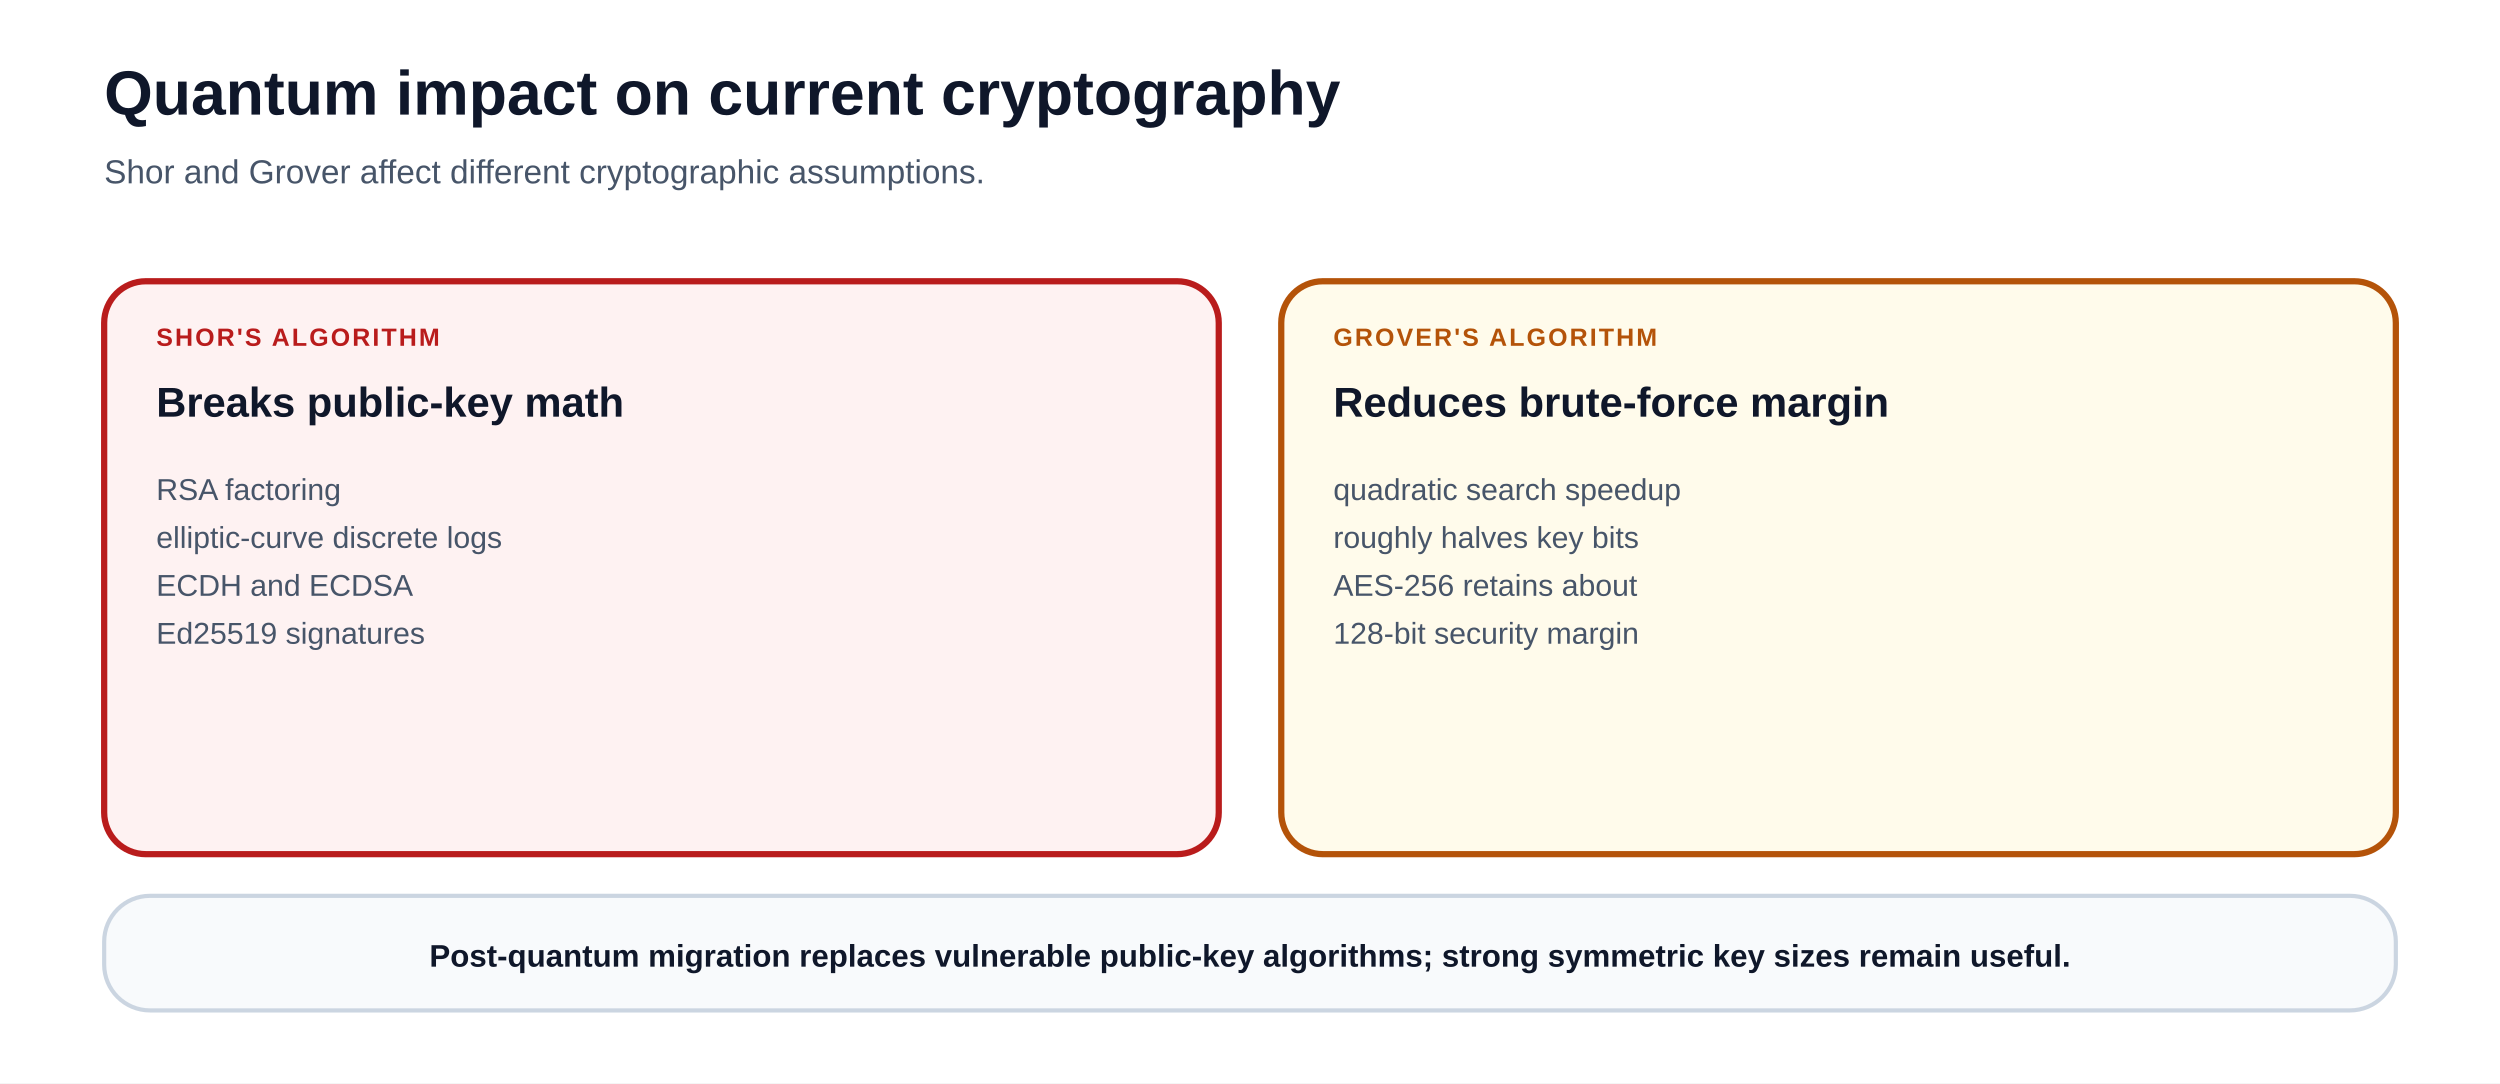
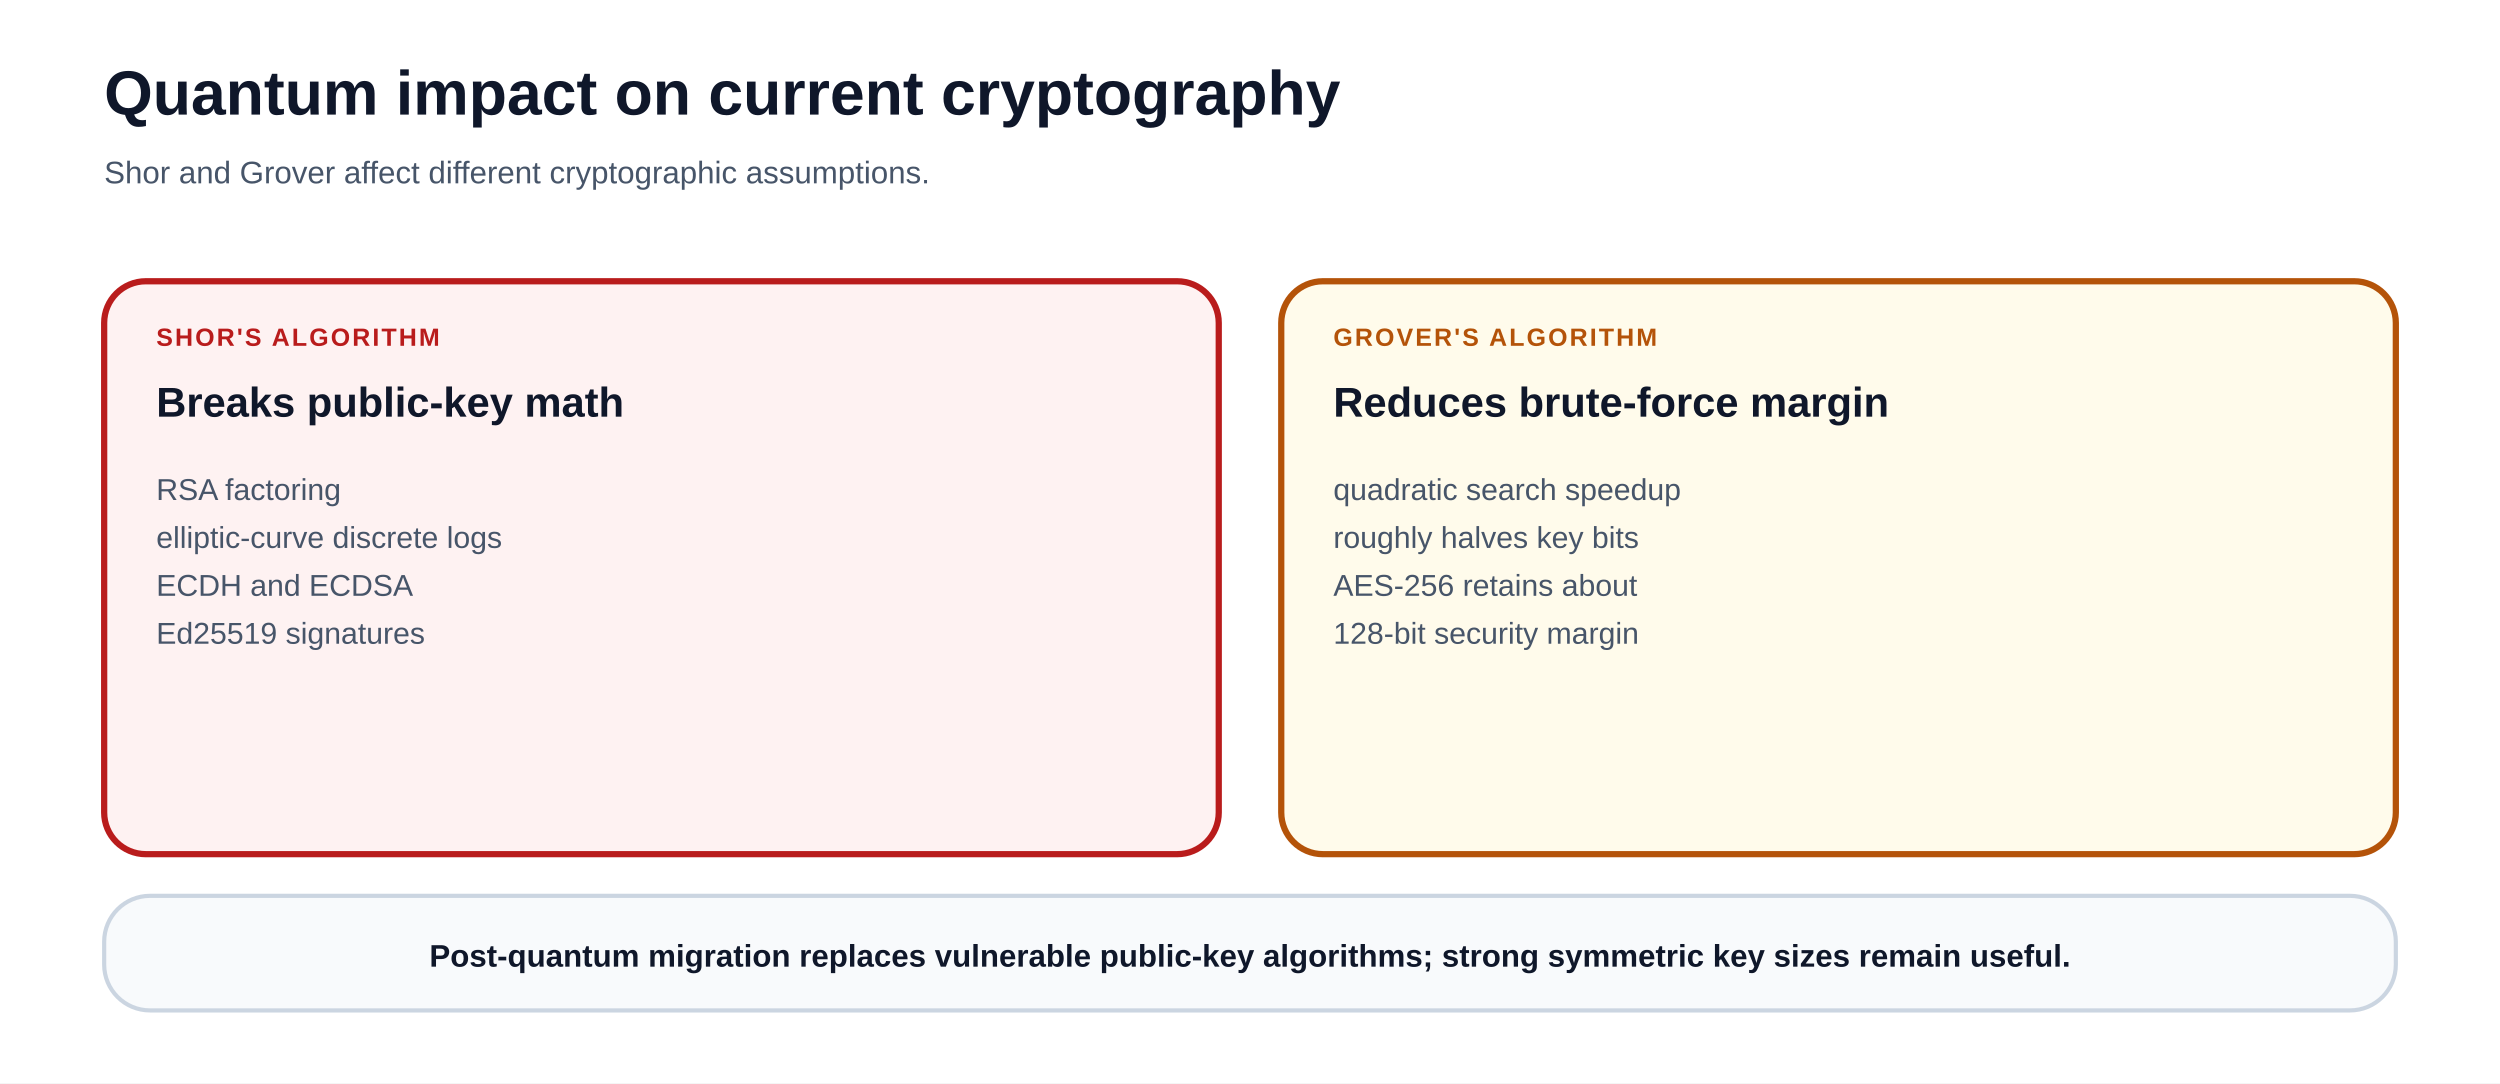
<svg xmlns="http://www.w3.org/2000/svg" viewBox="0 0 1200 520" font-family="-apple-system, BlinkMacSystemFont, 'Segoe UI', Arial, sans-serif" role="img" aria-labelledby="title description">
  <rect width="1200" height="520" fill="#ffffff" />
  <defs>
    <marker id="arrow" viewBox="0 0 10 10" refX="8.5" refY="5" markerWidth="8" markerHeight="8" orient="auto">
      <path d="M0 0 L10 5 L0 10Z" fill="#94a3b8" />
    </marker>
    <marker id="arrow-reverse" viewBox="0 0 10 10" refX="1.5" refY="5" markerWidth="8" markerHeight="8" orient="auto">
      <path d="M10 0 L0 5 L10 10Z" fill="#94a3b8" />
    </marker>
    <marker id="arrow-blue" viewBox="0 0 10 10" refX="8.5" refY="5" markerWidth="8" markerHeight="8" orient="auto">
      <path d="M0 0 L10 5 L0 10Z" fill="#2563eb" />
    </marker>
    <marker id="arrow-teal" viewBox="0 0 10 10" refX="8.5" refY="5" markerWidth="8" markerHeight="8" orient="auto">
      <path d="M0 0 L10 5 L0 10Z" fill="#0f766e" />
    </marker>
    <marker id="arrow-amber" viewBox="0 0 10 10" refX="8.5" refY="5" markerWidth="8" markerHeight="8" orient="auto">
      <path d="M0 0 L10 5 L0 10Z" fill="#b45309" />
    </marker>
    <marker id="arrow-violet" viewBox="0 0 10 10" refX="8.5" refY="5" markerWidth="8" markerHeight="8" orient="auto">
      <path d="M0 0 L10 5 L0 10Z" fill="#7c3aed" />
    </marker>
    <marker id="arrow-red" viewBox="0 0 10 10" refX="8.5" refY="5" markerWidth="8" markerHeight="8" orient="auto">
      <path d="M0 0 L10 5 L0 10Z" fill="#b91c1c" />
    </marker>
  </defs>
  <text x="50" y="55" font-size="30" font-weight="850" fill="#0f172a">Quantum impact on current cryptography</text>
-   <text x="50" y="88" font-size="16" fill="#475569">Shor and Grover affect different cryptographic assumptions.</text>
+   <text x="50" y="88" font-size="15" fill="#475569">Shor and Grover affect different cryptographic assumptions.</text>
  <g>
    <rect x="50" y="135" width="535" height="275" rx="20" fill="#fef2f2" stroke="#b91c1c" stroke-width="3" />
    <text x="75" y="166" font-size="12" font-weight="900" letter-spacing="1" fill="#b91c1c">SHOR'S ALGORITHM</text>
    <text x="75" y="200" text-anchor="start" font-size="20" font-weight="800" fill="#0f172a">Breaks public-key math</text>
    <text x="75" y="240" text-anchor="start" font-size="14.5" font-weight="500" fill="#475569">RSA factoring</text>
    <text x="75" y="263" text-anchor="start" font-size="14.5" font-weight="500" fill="#475569">elliptic-curve discrete logs</text>
    <text x="75" y="286" text-anchor="start" font-size="14.5" font-weight="500" fill="#475569">ECDH and ECDSA</text>
    <text x="75" y="309" text-anchor="start" font-size="14.5" font-weight="500" fill="#475569">Ed25519 signatures</text>
  </g>
  <g>
    <rect x="615" y="135" width="535" height="275" rx="20" fill="#fffbeb" stroke="#b45309" stroke-width="3" />
    <text x="640" y="166" font-size="12" font-weight="900" letter-spacing="1" fill="#b45309">GROVER'S ALGORITHM</text>
    <text x="640" y="200" text-anchor="start" font-size="20" font-weight="800" fill="#0f172a">Reduces brute-force margin</text>
    <text x="640" y="240" text-anchor="start" font-size="14.5" font-weight="500" fill="#475569">quadratic search speedup</text>
    <text x="640" y="263" text-anchor="start" font-size="14.5" font-weight="500" fill="#475569">roughly halves key bits</text>
    <text x="640" y="286" text-anchor="start" font-size="14.5" font-weight="500" fill="#475569">AES-256 retains about</text>
    <text x="640" y="309" text-anchor="start" font-size="14.5" font-weight="500" fill="#475569">128-bit security margin</text>
  </g>
  <rect x="50" y="430" width="1100" height="55" rx="22" fill="#f8fafc" stroke="#cbd5e1" stroke-width="2" />
  <text x="600" y="464" text-anchor="middle" font-size="15" font-weight="700" fill="#0f172a">Post-quantum migration replaces vulnerable public-key algorithms; strong symmetric key sizes remain useful.</text>
</svg>
